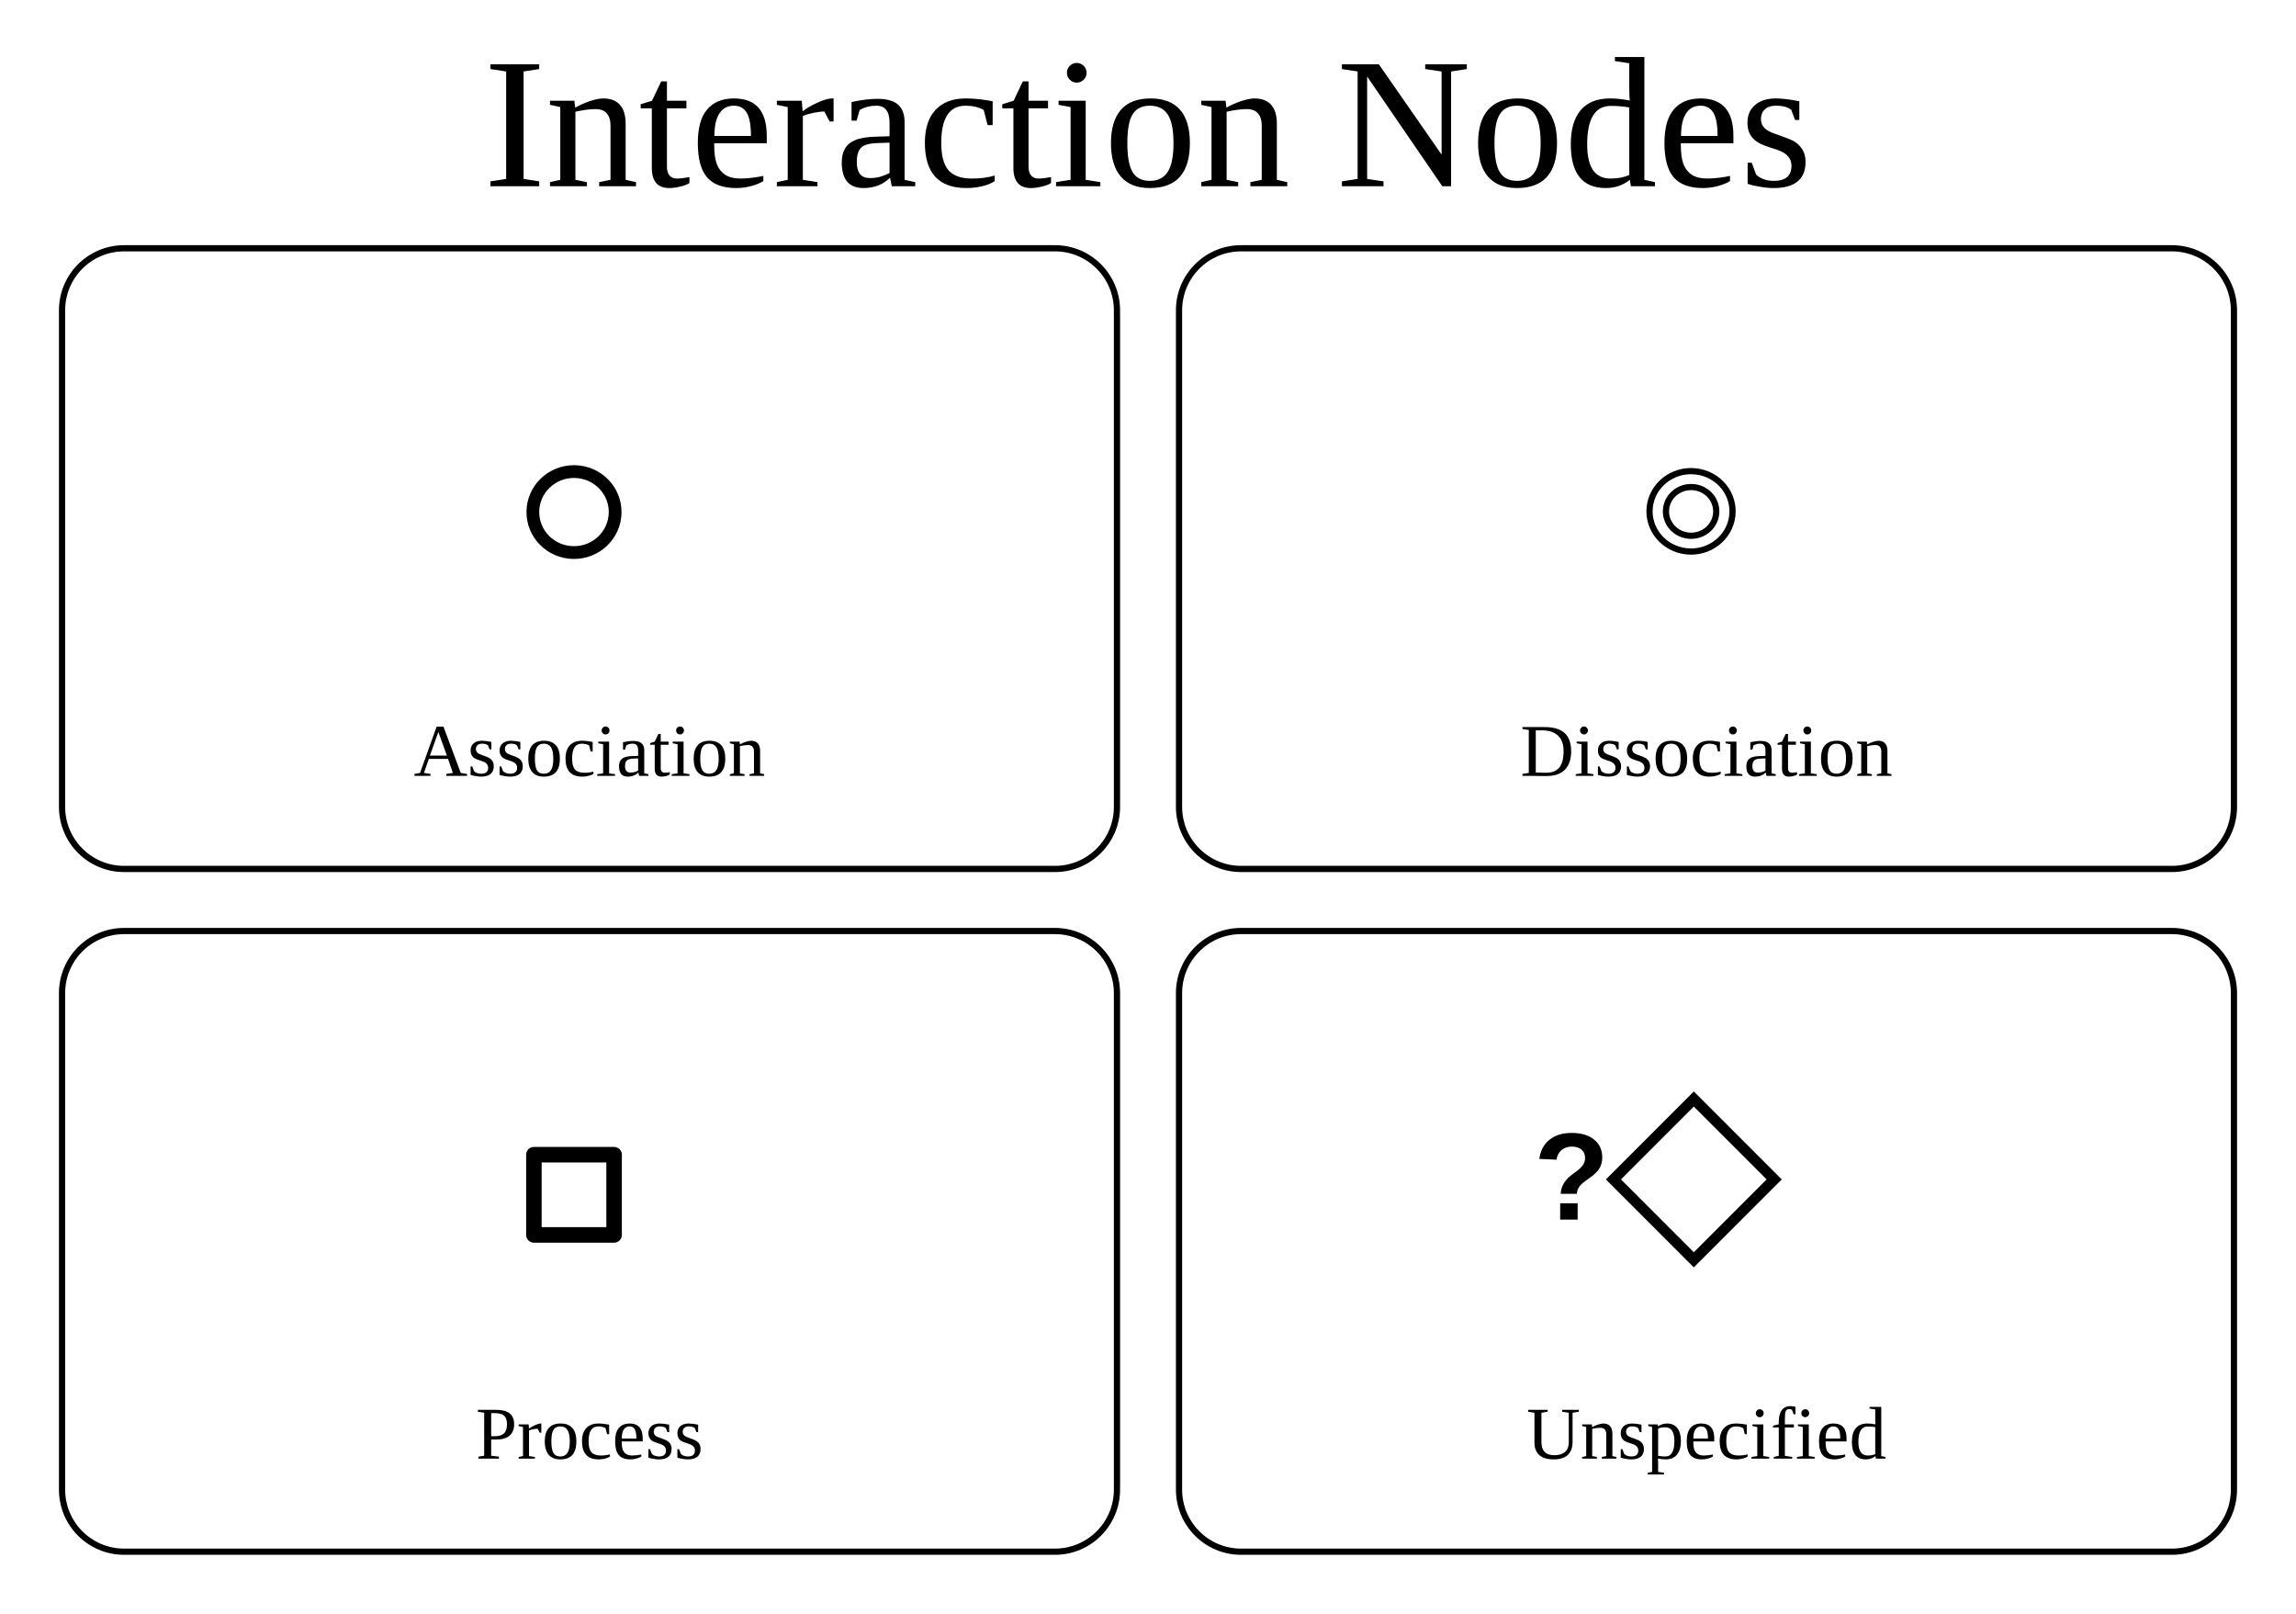
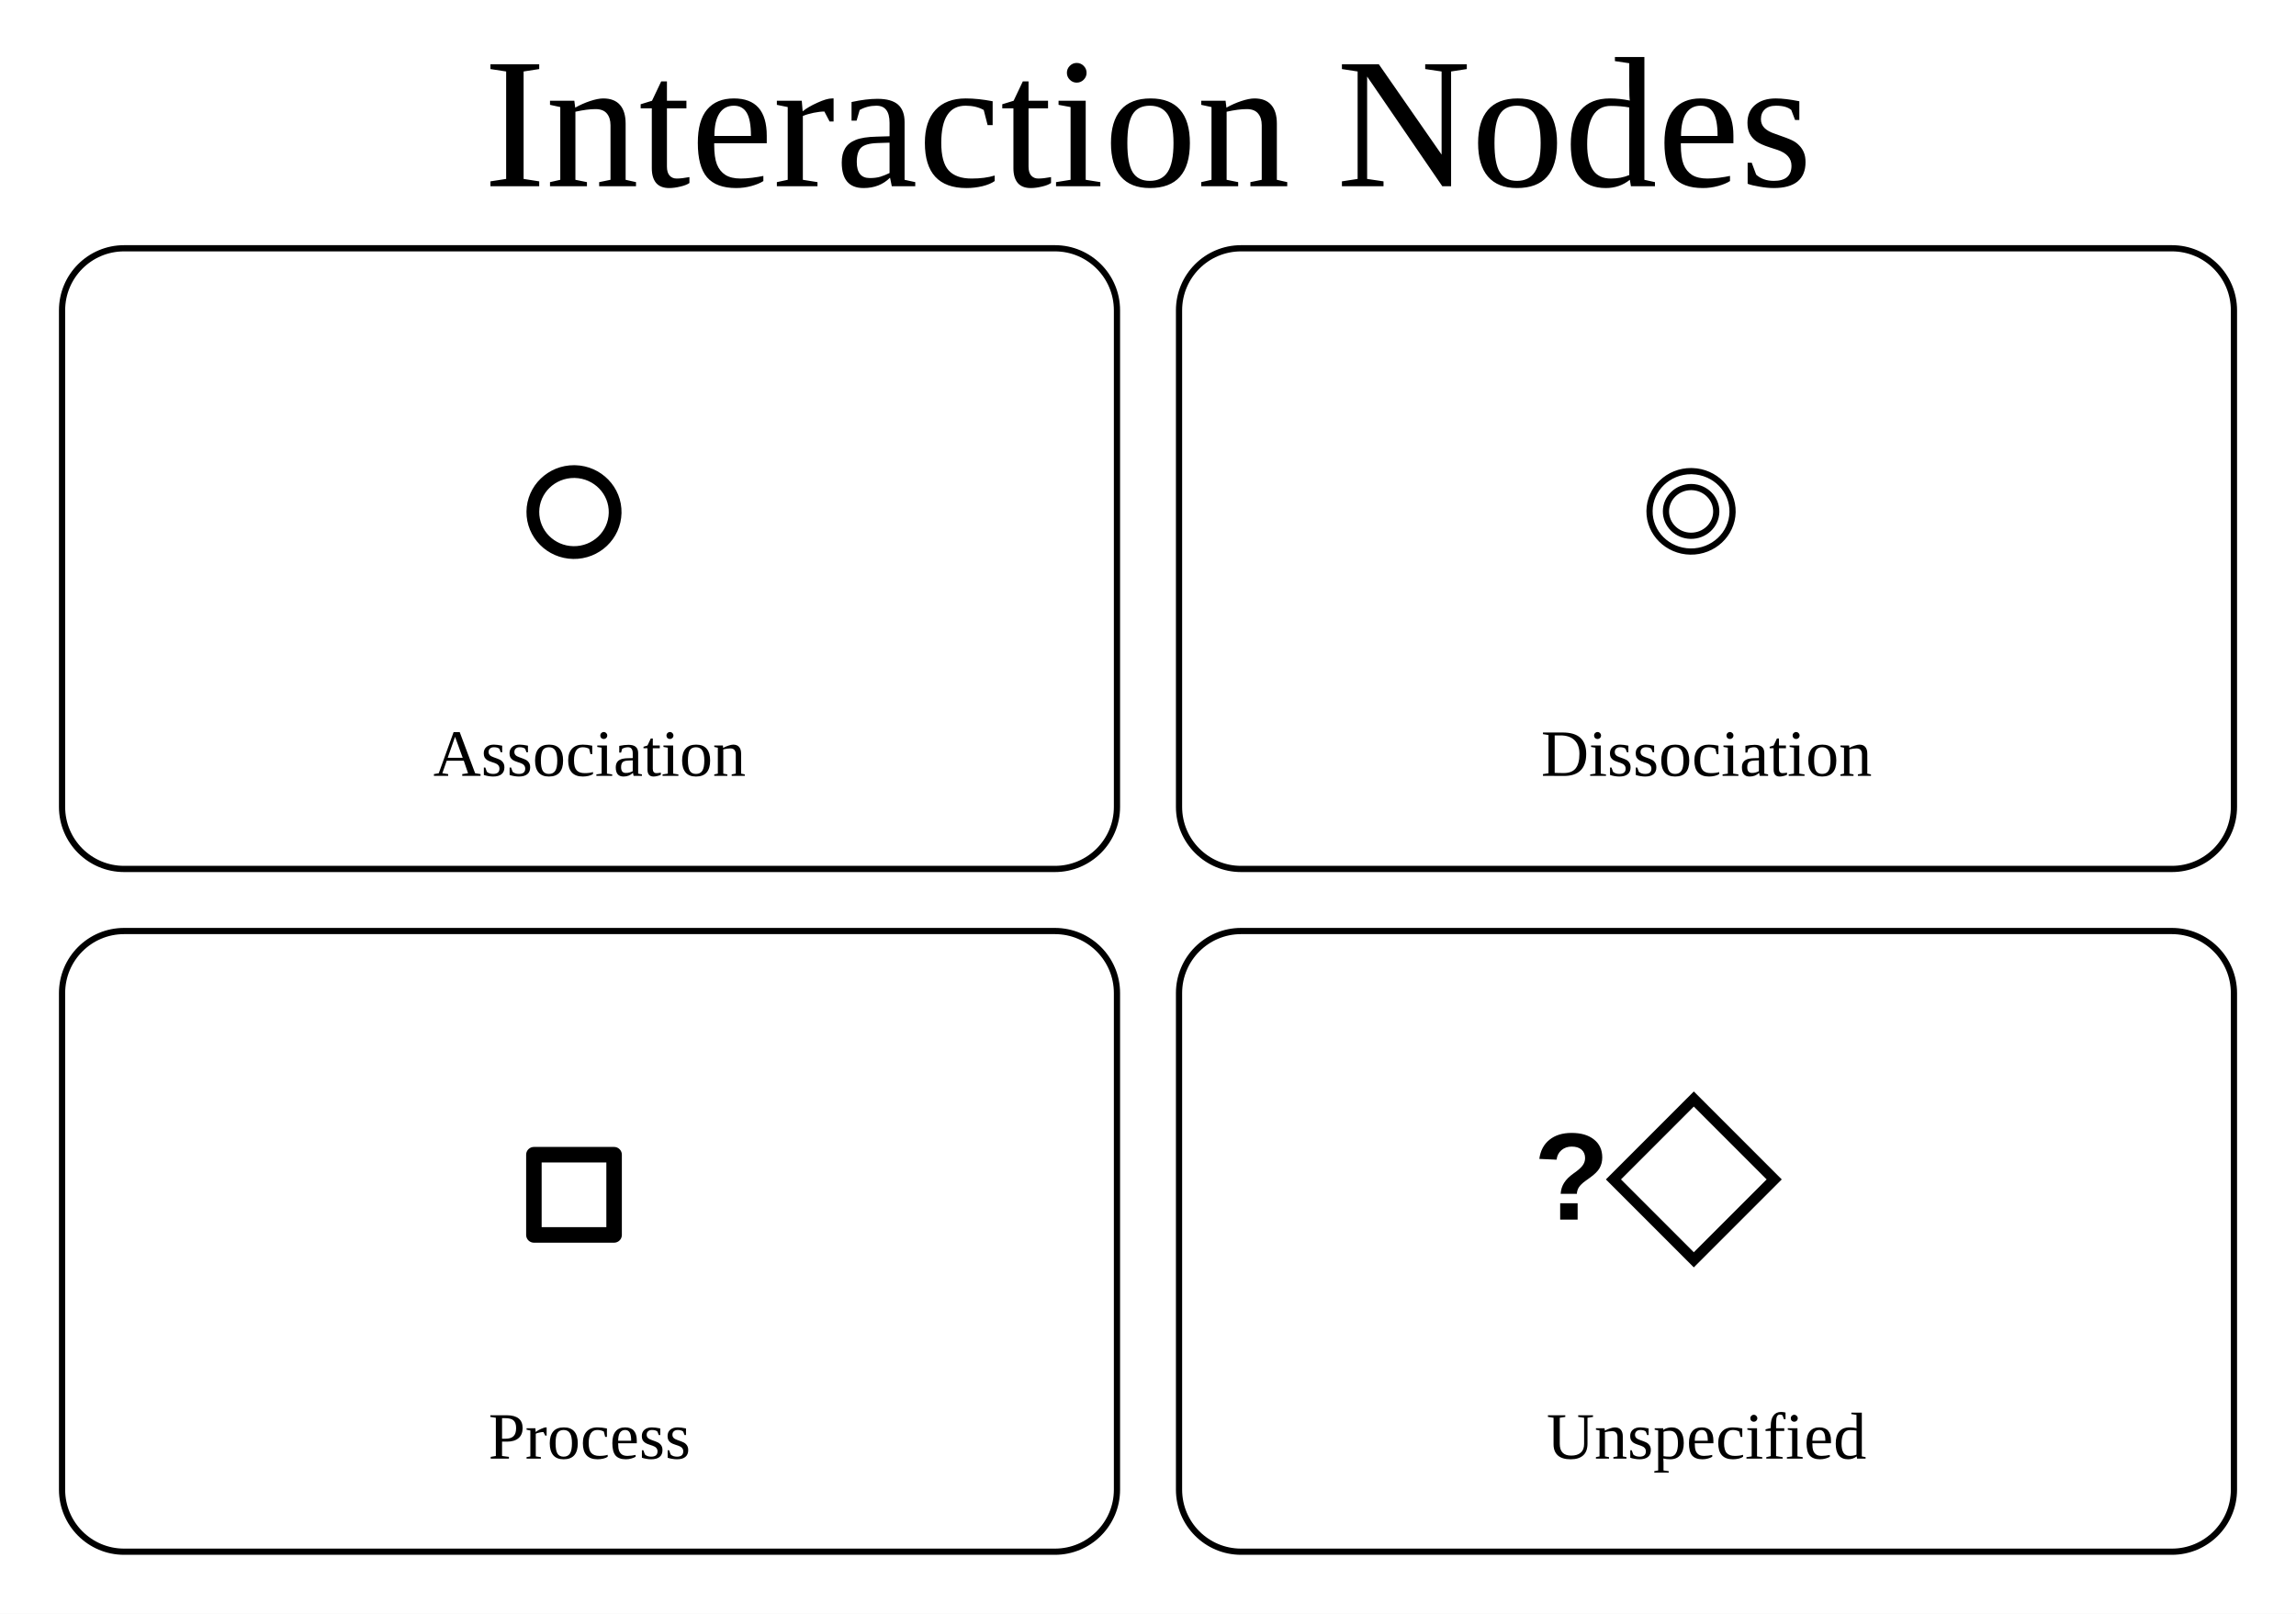
<svg xmlns="http://www.w3.org/2000/svg" width="370" height="260">
  <rect x="0" y="0" width="370" height="260" stroke="none" fill="white" />
  <text font-size="30" text-anchor="middle" x="185.0" y="30">Interaction Nodes</text>
  <g transform="translate(10, 40)" id="association">
    <rect x="0" y="0" width="170" height="100" stroke="black" fill="white" rx="10" ry="10" />
    <g transform="translate(60, 20)">
      <defs id="defs4">
        <style type="text/css" id="style6">
      path,circle {
        stroke:#000000;
        stroke-width: 3;
        stroke-linecap: round;
        stroke-linejoin: round;
        fill: none
      }</style>
      </defs>
      <path style="opacity:1;fill:none;fill-opacity:1;stroke:#000000;stroke-width:2.056;stroke-linecap:round;stroke-linejoin:round;stroke-miterlimit:4;stroke-dasharray:none;stroke-dashoffset:0;stroke-opacity:1" id="path4205" d="m 22.682,15.978 a 6.631,6.525 0 0 1 6.447,6.665 6.631,6.525 0 0 1 -6.736,6.382 6.631,6.525 0 0 1 -6.524,-6.592 6.631,6.525 0 0 1 6.661,-6.457" />
    </g>
-     <text font-size="12" y="85.0" text-anchor="middle" x="85.0">Association</text>
+     <text font-size="8pt" y="85.0" text-anchor="middle" x="85.0">Association</text>
  </g>
  <g transform="translate(190, 40)" id="dissociation">
    <rect x="0" y="0" width="170" height="100" stroke="black" fill="white" rx="10" ry="10" />
    <g transform="translate(60, 20)">
      <defs id="defs4">
        <style type="text/css" id="style6">
      path,circle {
        stroke:#000000;
        stroke-width: 3;
        stroke-linecap: round;
        stroke-linejoin: round;
        fill: none
      }</style>
      </defs>
      <path style="opacity:1;fill:#ffffff;fill-opacity:1;stroke:#000000;stroke-width:1;stroke-linecap:round;stroke-linejoin:round;stroke-miterlimit:4;stroke-dasharray:none;stroke-dashoffset:0;stroke-opacity:1" id="path3344" d="m 22.695,15.907 a 6.691,6.479 0 0 1 6.505,6.617 6.691,6.479 0 0 1 -6.797,6.337 6.691,6.479 0 0 1 -6.583,-6.545 6.691,6.479 0 0 1 6.721,-6.412" />
      <path d="m 22.633,18.471 a 4.053,3.925 0 0 1 3.941,4.009 4.053,3.925 0 0 1 -4.118,3.839 4.053,3.925 0 0 1 -3.988,-3.965 4.053,3.925 0 0 1 4.072,-3.884" id="path3346" style="opacity:1;fill:none;fill-opacity:1;stroke:#000000;stroke-width:1;stroke-linecap:round;stroke-linejoin:round;stroke-miterlimit:4;stroke-dasharray:none;stroke-dashoffset:0;stroke-opacity:1" />
    </g>
-     <text font-size="12" y="85.0" text-anchor="middle" x="85.0">Dissociation</text>
+     <text font-size="8pt" y="85.0" text-anchor="middle" x="85.0">Dissociation</text>
  </g>
  <g transform="translate(10, 150)" id="process">
    <rect x="0" y="0" width="170" height="100" stroke="black" fill="white" rx="10" ry="10" />
    <g transform="translate(60, 20)">
      <defs id="defs4">
        <style type="text/css" id="style6">
      path,circle {
        stroke:#000000;
        stroke-width: 3;
        stroke-linecap: round;
        stroke-linejoin: round;
        fill: none
      }</style>
      </defs>
      <rect style="opacity:1;fill:#ffffff;fill-opacity:1;stroke:#000000;stroke-width:2.5;stroke-linecap:round;stroke-linejoin:round;stroke-miterlimit:4;stroke-dasharray:none;stroke-dashoffset:0;stroke-opacity:1" id="rect3335" width="12.924" height="12.924" x="16.038" y="16.038" />
    </g>
-     <text font-size="12" y="85.0" text-anchor="middle" x="85.0">Process</text>
+     <text font-size="8pt" y="85.0" text-anchor="middle" x="85.0">Process</text>
  </g>
  <g transform="translate(190, 150)" id="unspecified">
    <rect x="0" y="0" width="170" height="100" stroke="black" fill="white" rx="10" ry="10" />
    <g transform="translate(60, 20)">
      <defs id="defs4">
        <style type="text/css" id="style6">
      path,circle,polygon {
        stroke:#000000;
        stroke-width: 3;
        stroke-linecap: round;
        stroke-linejoin: round;
        fill: none
      }</style>
      </defs>
      <rect style="opacity:1;fill:none;fill-opacity:1;stroke:#000000;stroke-width:1.722;stroke-linejoin:miter;stroke-miterlimit:4;stroke-dasharray:none;stroke-dashoffset:0;stroke-opacity:1" id="rect4136" width="18.32" height="18.32" x="21.23" y="-11.238" ry="0" transform="matrix(0.7071068,0.7071068,-0.7071068,0.7071068,0,0)" />
      <text xml:space="preserve" style="font-style:normal;font-variant:normal;font-weight:bold;font-stretch:normal;font-size:20px;line-height:125%;font-family:Arial;-inkscape-font-specification:'Sans Bold';text-align:center;letter-spacing:0px;word-spacing:0px;text-anchor:middle;fill:#000000;fill-opacity:1;stroke:none;stroke-width:1px;stroke-linecap:butt;stroke-linejoin:miter;stroke-opacity:1" x="22.696" y="26.498" id="text4141">
        <tspan id="tspan4143" x="22.696" y="26.498">?</tspan>
      </text>
    </g>
-     <text font-size="12" y="85.0" text-anchor="middle" x="85.0">Unspecified</text>
+     <text font-size="8pt" y="85.0" text-anchor="middle" x="85.0">Unspecified</text>
  </g>
</svg>
